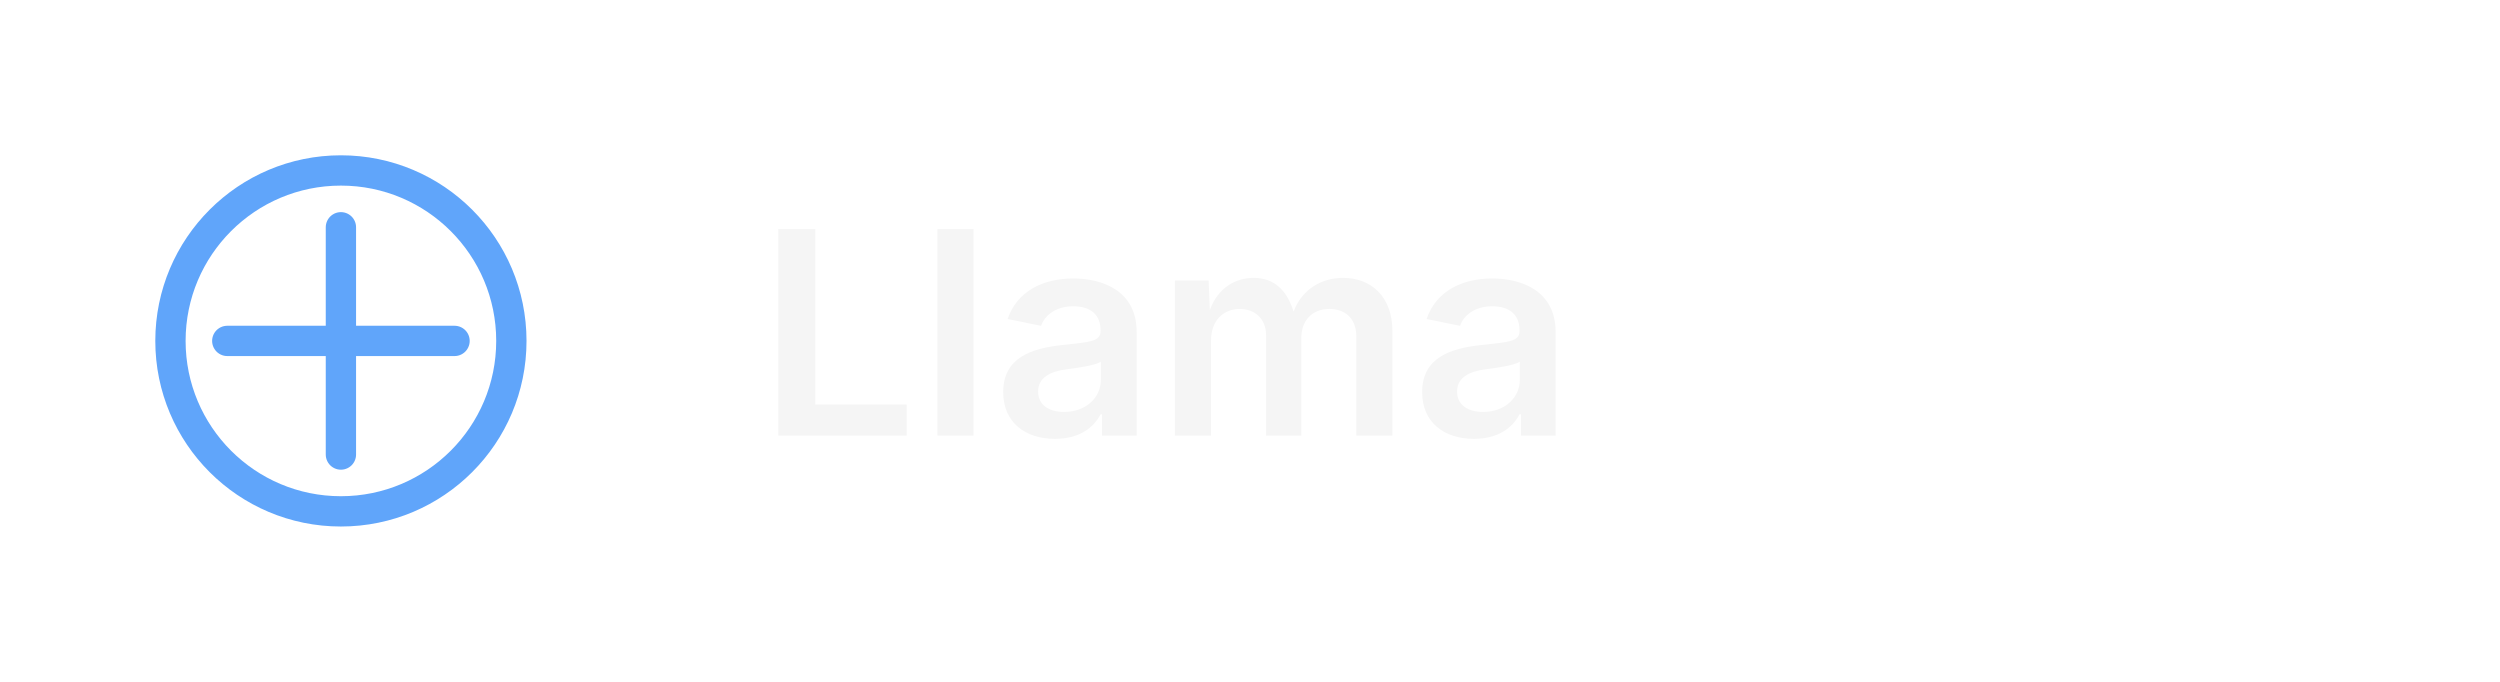
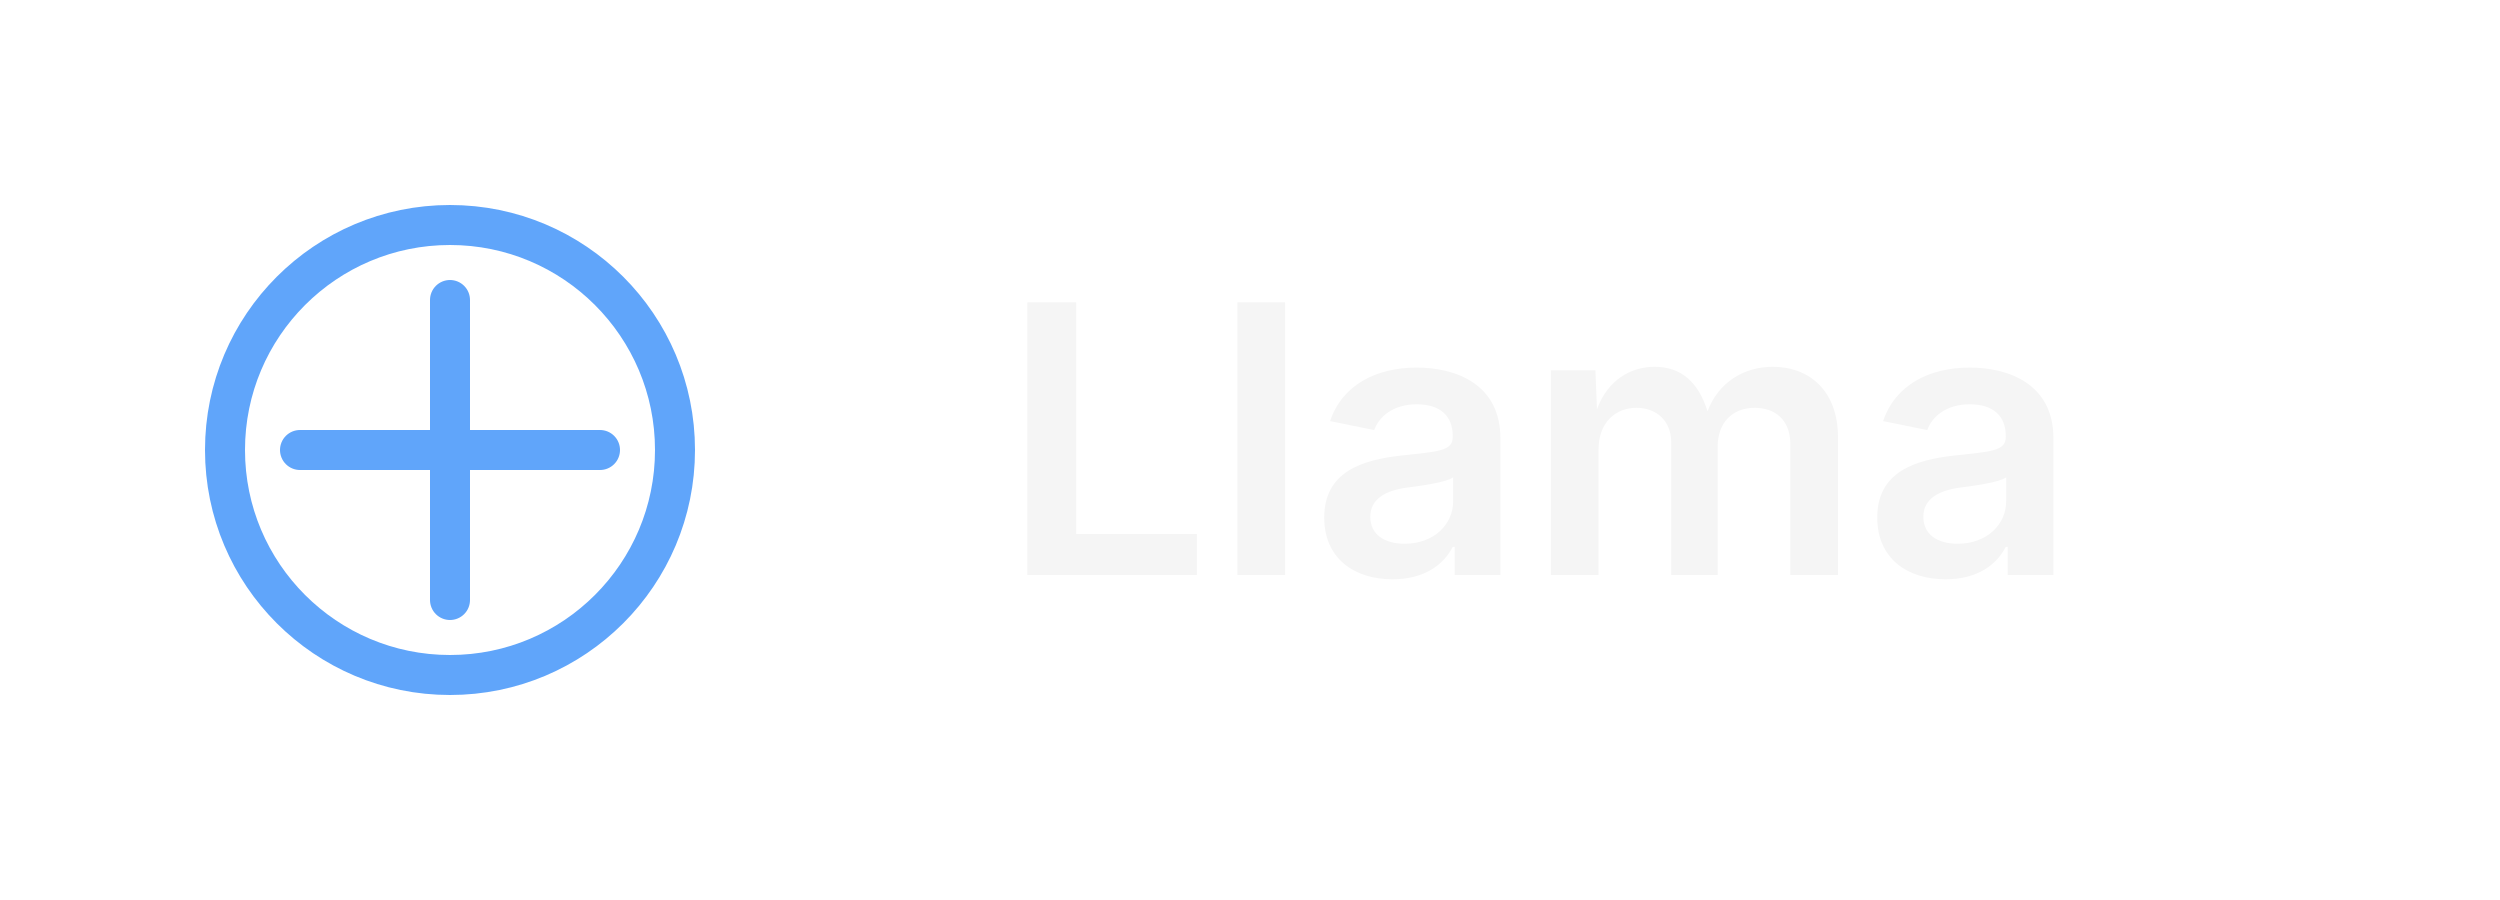
- <svg xmlns="http://www.w3.org/2000/svg" viewBox="0 0 132 36" fill="none" role="img" aria-label="Meta Llama">
+ <svg xmlns="http://www.w3.org/2000/svg" viewBox="0 0 100 36" fill="none" role="img" aria-label="Meta Llama">
  <circle cx="18" cy="18" r="9" stroke="#60A5FA" stroke-width="1.6" />
  <path d="M12 18h12M18 12v12" stroke="#60A5FA" stroke-width="1.6" stroke-linecap="round" />
  <text x="40" y="23" fill="#F5F5F5" font-family="Inter,Segoe UI,sans-serif" font-size="15" font-weight="600">Llama</text>
</svg>
